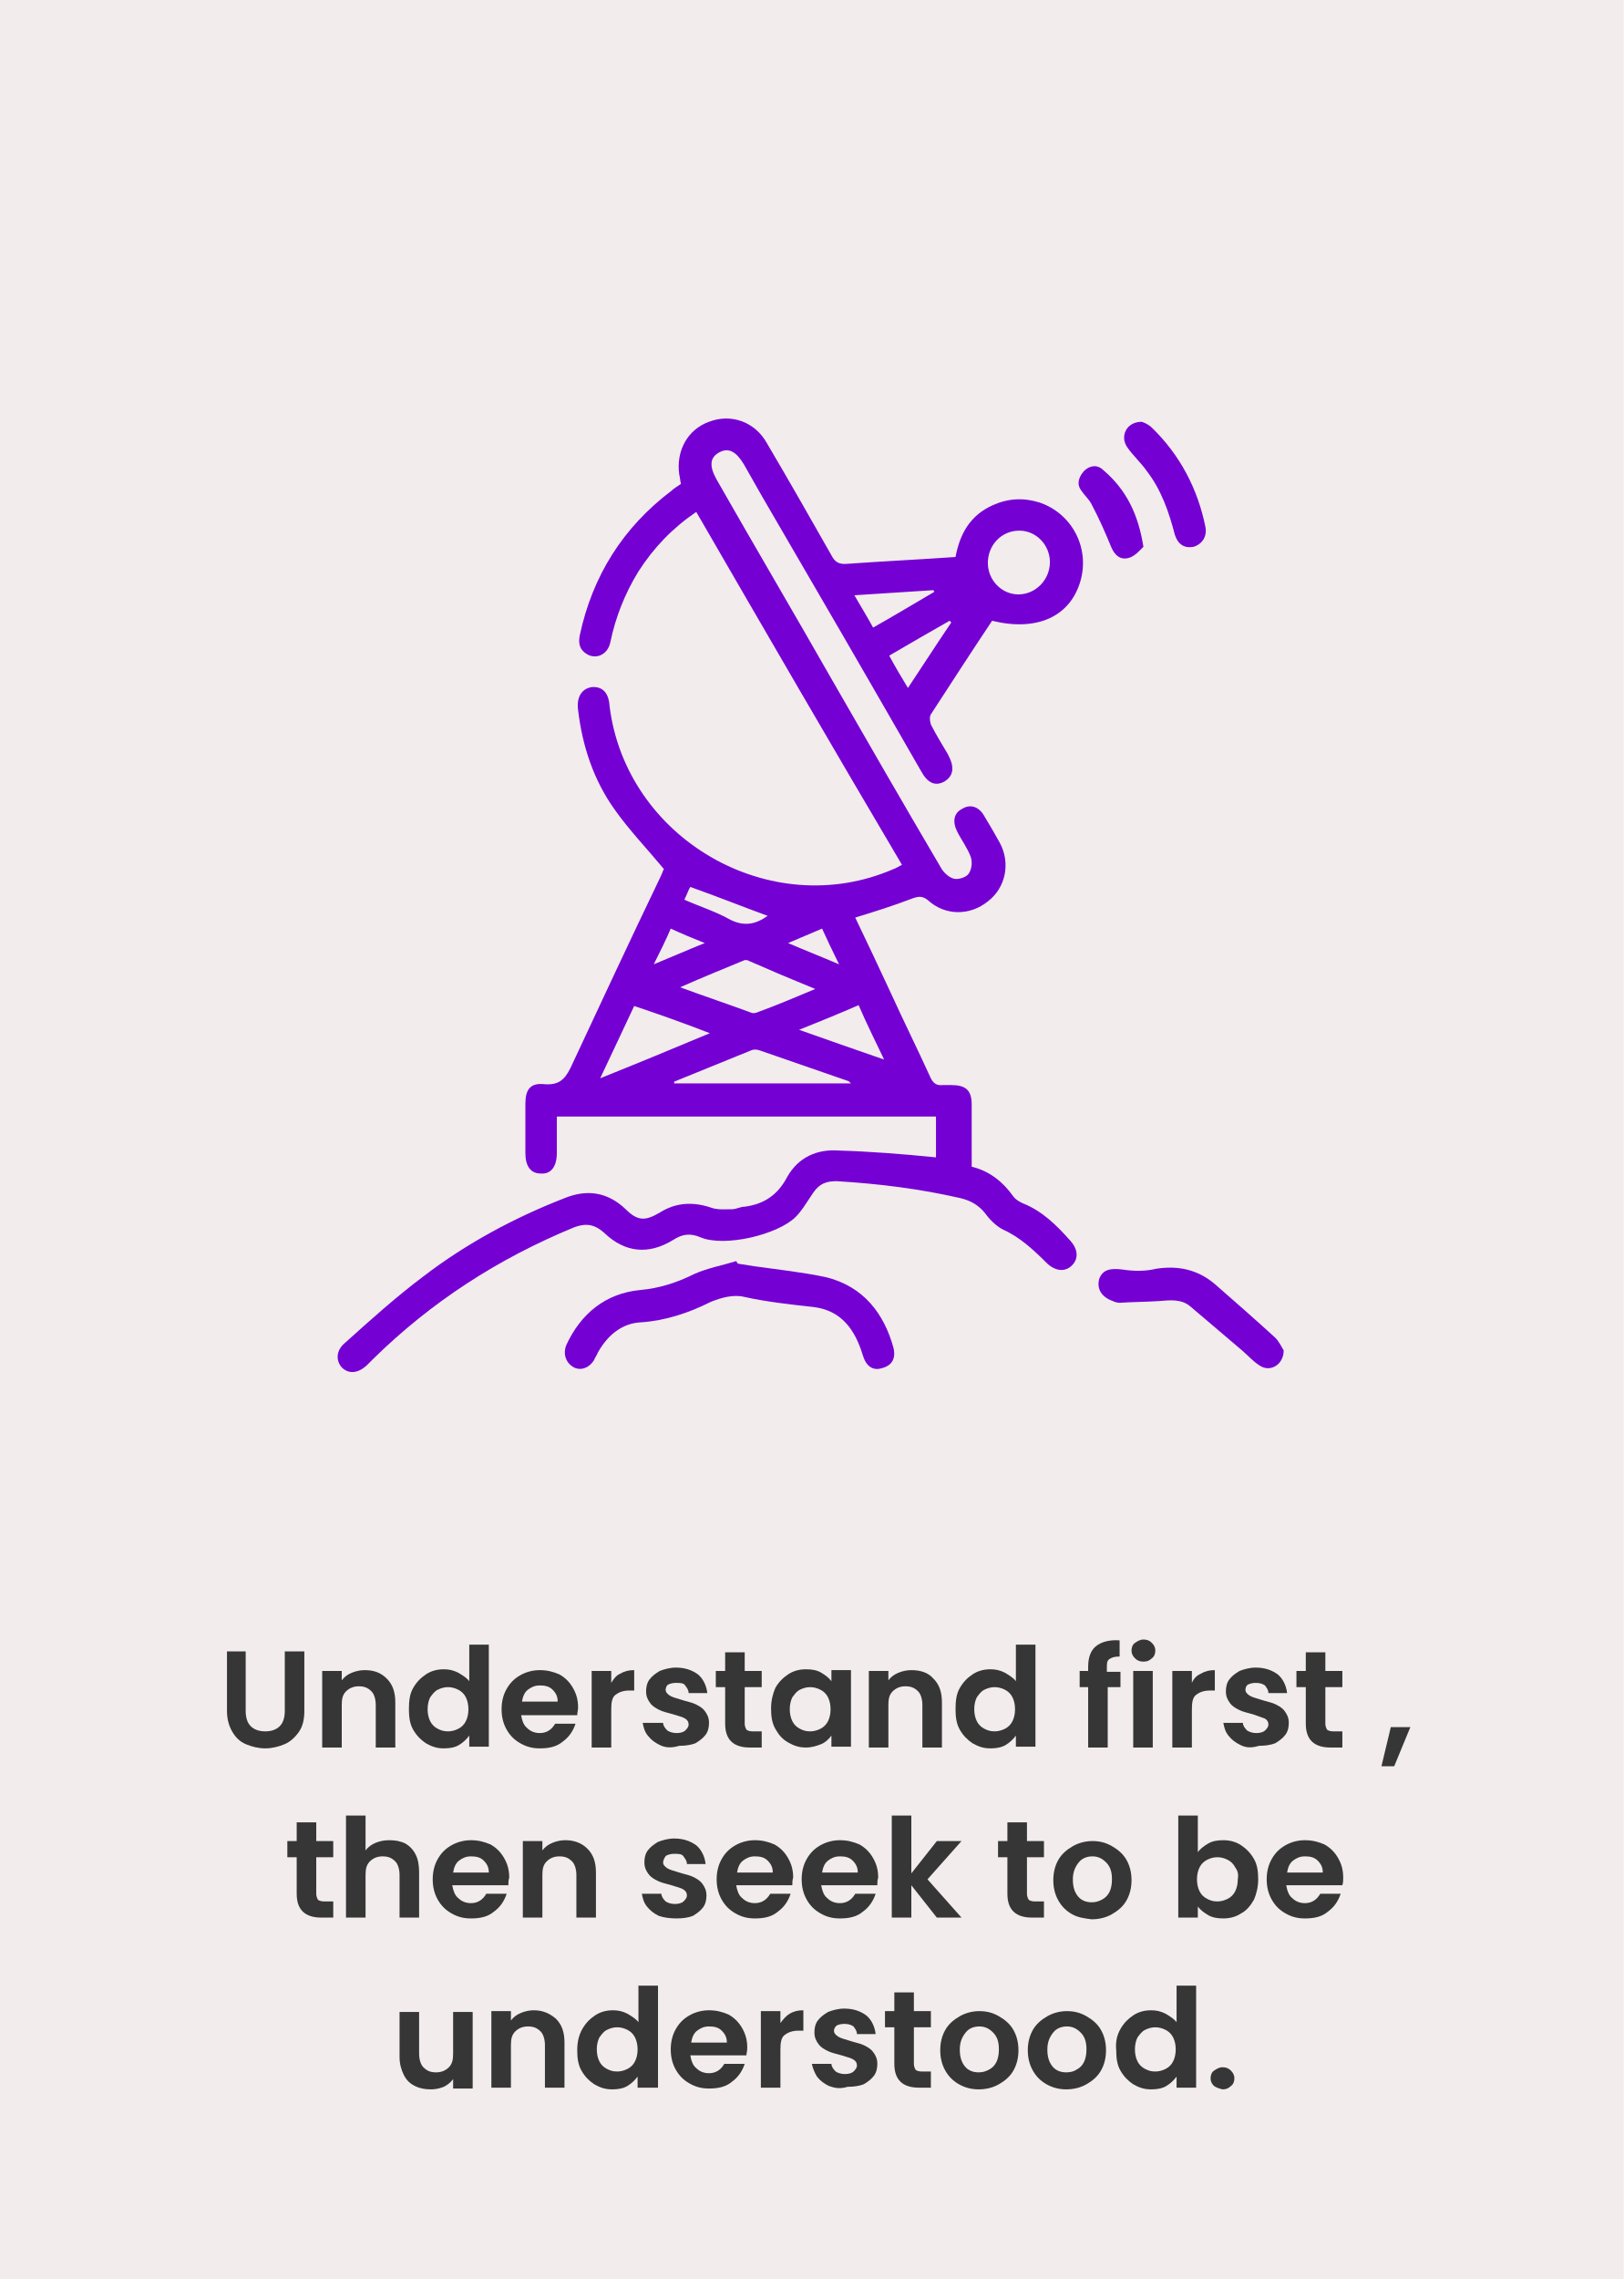
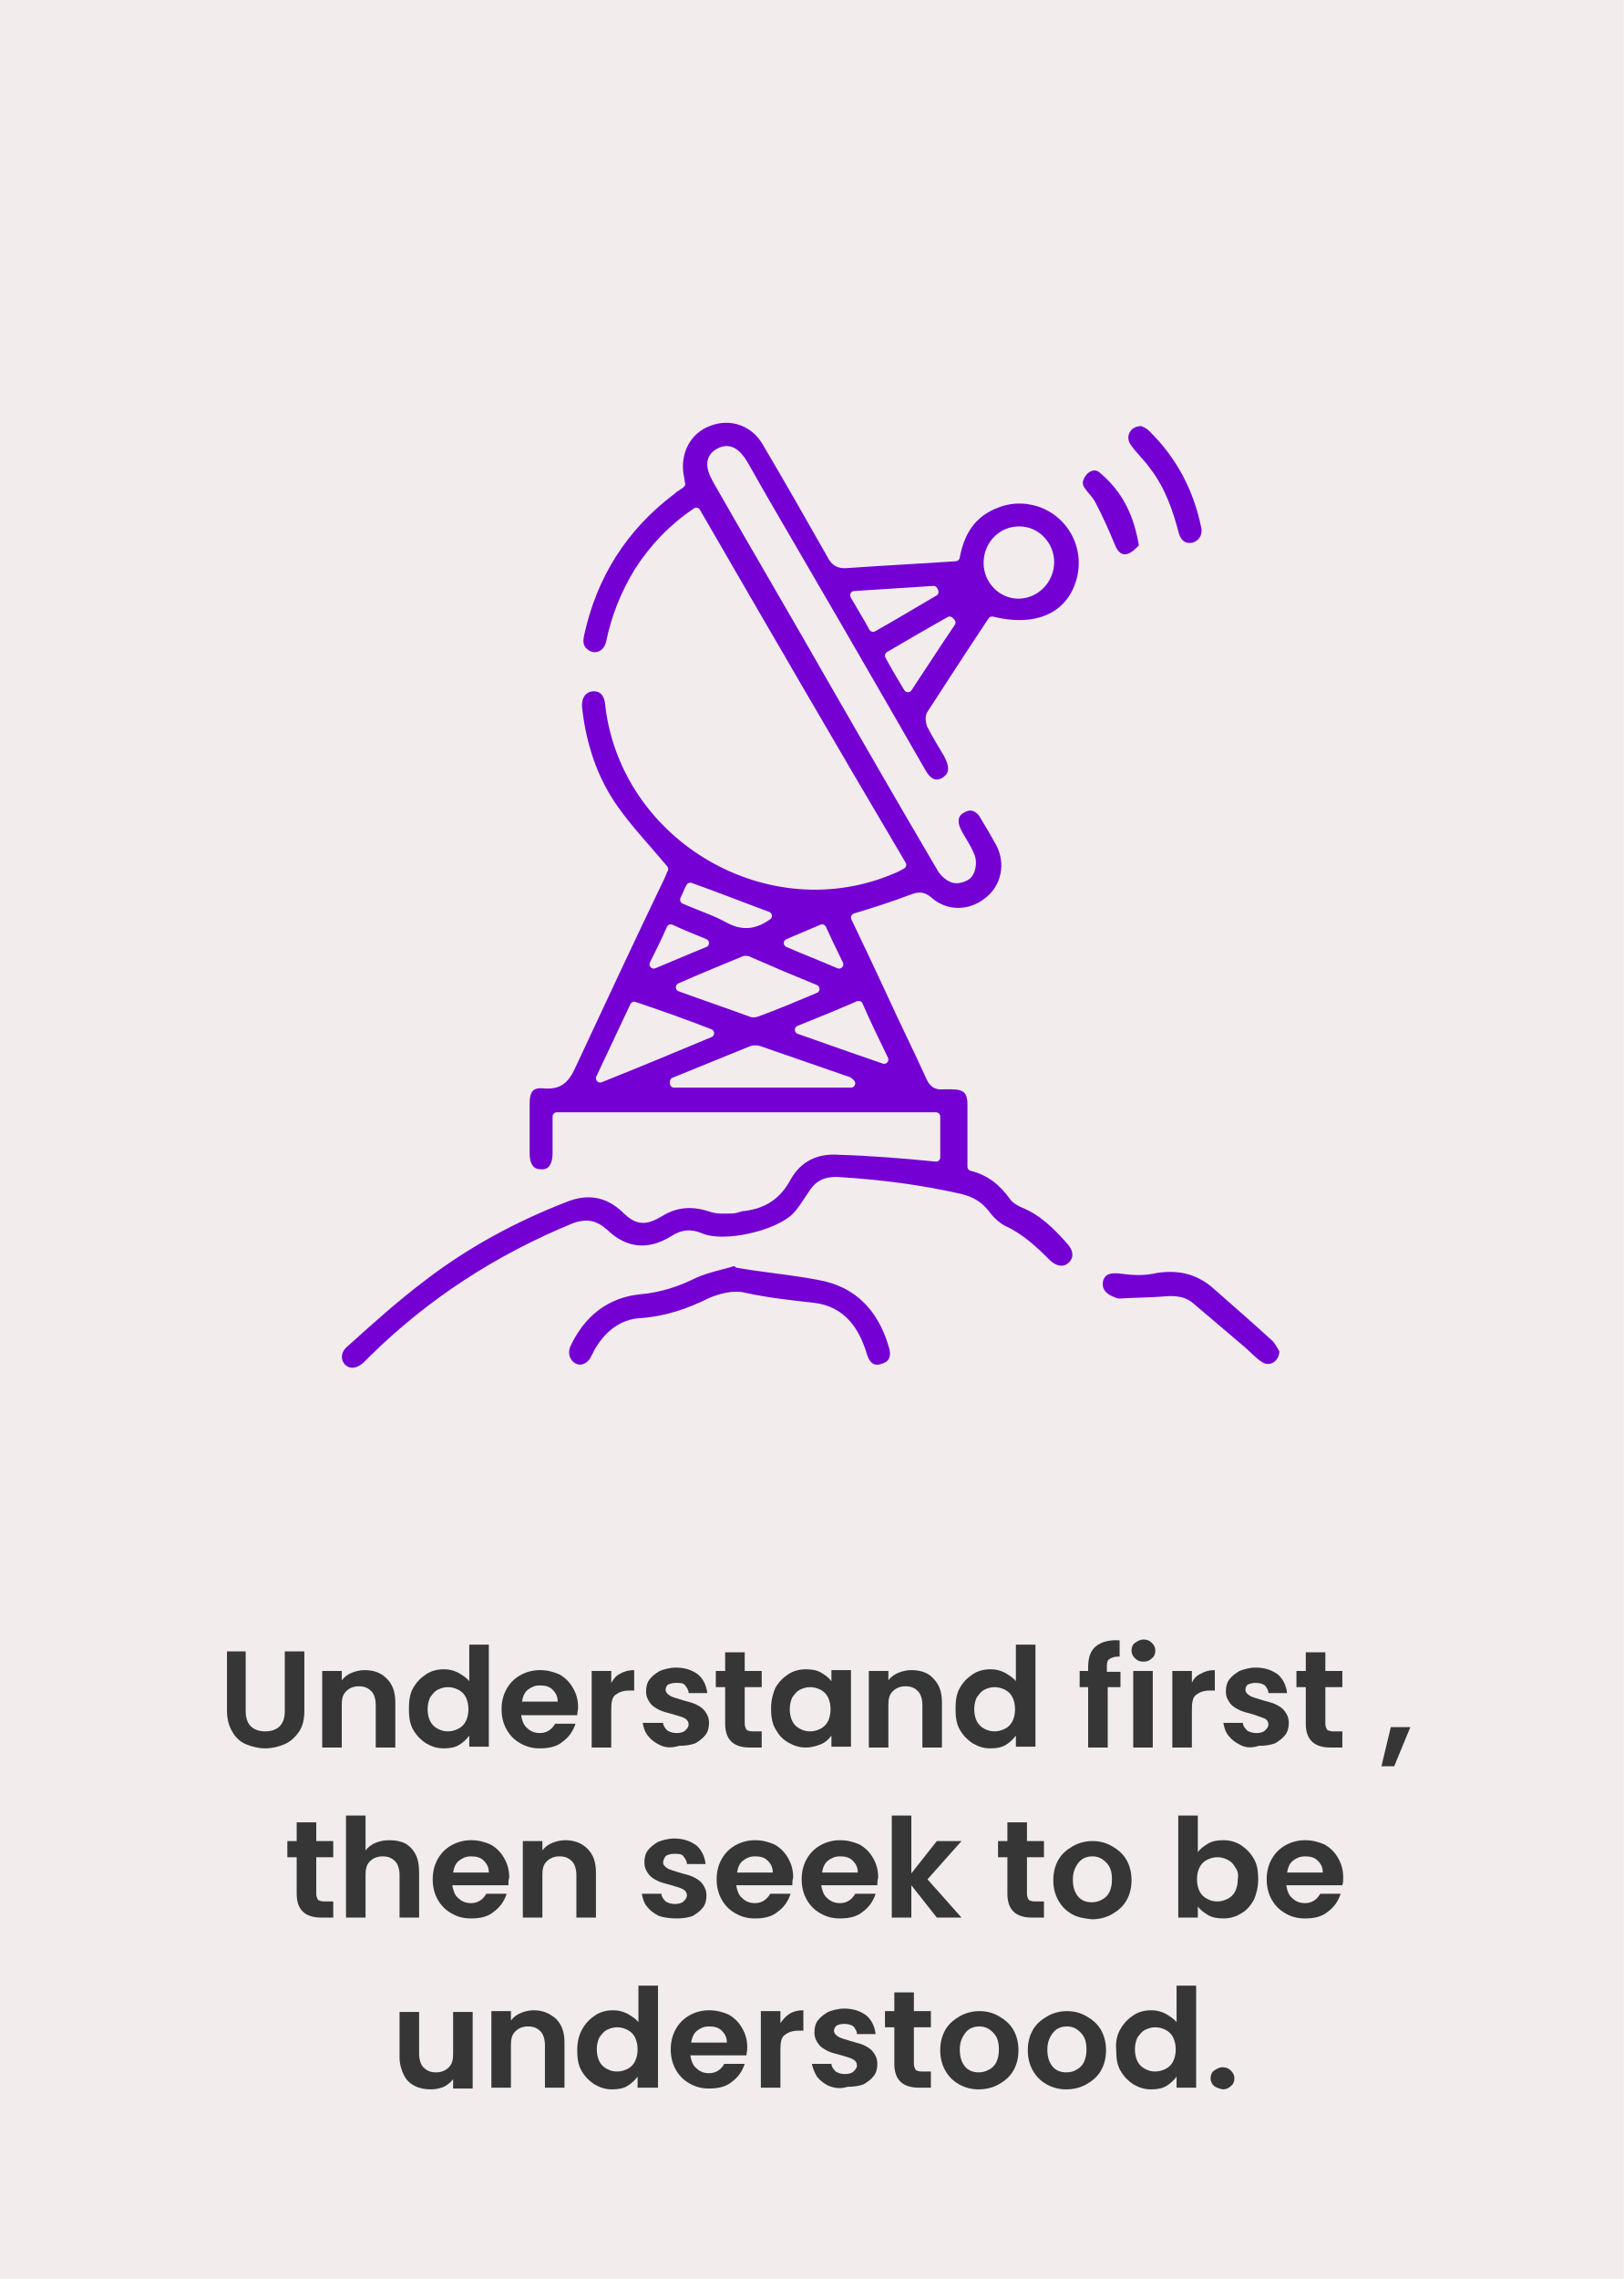
<svg xmlns="http://www.w3.org/2000/svg" version="1.1" baseProfile="tiny" id="Layer_1" x="0px" y="0px" width="191px" height="268px" viewBox="0 0 191 268" overflow="visible" xml:space="preserve">
  <rect fill="#F2ECEC" width="191" height="268" />
  <g>
    <path fill="#363636" d="M28.9,194.2v7c0,0.8,0.2,1.4,0.6,1.8c0.4,0.4,1,0.6,1.7,0.6c0.7,0,1.3-0.2,1.7-0.6c0.4-0.4,0.6-1,0.6-1.8   v-7h2.3v7c0,1-0.2,1.8-0.6,2.4s-1,1.2-1.7,1.5s-1.5,0.5-2.3,0.5c-0.8,0-1.6-0.2-2.3-0.5s-1.2-0.8-1.6-1.5c-0.4-0.7-0.6-1.5-0.6-2.4   v-7H28.9z" />
    <path fill="#363636" d="M45.5,197.4c0.7,0.7,1,1.6,1,2.8v5.3h-2.3v-5c0-0.7-0.2-1.3-0.5-1.6c-0.4-0.4-0.8-0.6-1.5-0.6   c-0.6,0-1.1,0.2-1.5,0.6c-0.4,0.4-0.5,0.9-0.5,1.6v5h-2.3v-9h2.3v1.1c0.3-0.4,0.7-0.7,1.2-0.9c0.5-0.2,1-0.3,1.5-0.3   C44,196.4,44.8,196.7,45.5,197.4z" />
    <path fill="#363636" d="M48.6,198.5c0.4-0.7,0.9-1.2,1.5-1.6c0.6-0.4,1.3-0.6,2.1-0.6c0.6,0,1.1,0.1,1.7,0.4c0.5,0.3,1,0.6,1.3,1   v-4.3h2.3v12h-2.3v-1.3c-0.3,0.4-0.7,0.8-1.2,1.1c-0.5,0.3-1.1,0.4-1.8,0.4c-0.8,0-1.4-0.2-2.1-0.6c-0.6-0.4-1.1-0.9-1.5-1.6   c-0.4-0.7-0.5-1.5-0.5-2.4C48.1,200,48.2,199.2,48.6,198.5z M54.8,199.6c-0.2-0.4-0.5-0.7-0.9-0.9s-0.8-0.3-1.2-0.3   c-0.4,0-0.8,0.1-1.2,0.3c-0.4,0.2-0.6,0.5-0.9,0.9c-0.2,0.4-0.3,0.9-0.3,1.4s0.1,1,0.3,1.4c0.2,0.4,0.5,0.7,0.9,0.9   s0.7,0.3,1.2,0.3c0.4,0,0.8-0.1,1.2-0.3c0.4-0.2,0.7-0.5,0.9-0.9c0.2-0.4,0.3-0.9,0.3-1.4S55,200,54.8,199.6z" />
    <path fill="#363636" d="M67.9,201.7h-6.6c0.1,0.6,0.3,1.2,0.7,1.5c0.4,0.4,0.9,0.6,1.5,0.6c0.8,0,1.4-0.4,1.8-1.1h2.4   c-0.3,0.9-0.8,1.6-1.5,2.1c-0.7,0.6-1.6,0.8-2.7,0.8c-0.9,0-1.6-0.2-2.3-0.6c-0.7-0.4-1.2-0.9-1.6-1.6S59,201.9,59,201   c0-0.9,0.2-1.7,0.6-2.4c0.4-0.7,0.9-1.2,1.6-1.6s1.5-0.6,2.3-0.6c0.9,0,1.6,0.2,2.3,0.5c0.7,0.4,1.2,0.9,1.6,1.6s0.6,1.4,0.6,2.3   C68,201.1,67.9,201.4,67.9,201.7z M65.6,200.1c0-0.6-0.2-1-0.6-1.4c-0.4-0.4-0.9-0.5-1.5-0.5c-0.6,0-1,0.2-1.4,0.5   c-0.4,0.3-0.6,0.8-0.7,1.4H65.6z" />
    <path fill="#363636" d="M73,196.8c0.5-0.3,1-0.4,1.6-0.4v2.4H74c-0.7,0-1.2,0.2-1.6,0.5c-0.4,0.3-0.5,0.9-0.5,1.7v4.5h-2.3v-9h2.3   v1.4C72.2,197.4,72.5,197,73,196.8z" />
    <path fill="#363636" d="M77.6,205.2c-0.6-0.3-1-0.6-1.4-1.1s-0.5-1-0.6-1.5H78c0,0.3,0.2,0.6,0.5,0.9c0.3,0.2,0.7,0.3,1.1,0.3   c0.4,0,0.8-0.1,1-0.3c0.2-0.2,0.4-0.4,0.4-0.7c0-0.3-0.1-0.5-0.4-0.7s-0.8-0.3-1.4-0.5c-0.7-0.2-1.2-0.3-1.6-0.5   c-0.4-0.2-0.8-0.4-1.1-0.8s-0.5-0.8-0.5-1.4c0-0.5,0.1-1,0.4-1.4c0.3-0.4,0.7-0.7,1.2-1c0.5-0.2,1.2-0.4,1.9-0.4   c1.1,0,1.9,0.3,2.6,0.8c0.6,0.5,1,1.3,1.1,2.2h-2.2c0-0.4-0.2-0.6-0.4-0.9s-0.6-0.3-1.1-0.3c-0.4,0-0.7,0.1-0.9,0.2   s-0.3,0.4-0.3,0.6c0,0.3,0.2,0.5,0.5,0.7c0.3,0.2,0.8,0.3,1.4,0.5c0.6,0.2,1.2,0.3,1.6,0.5c0.4,0.2,0.8,0.4,1.1,0.8   c0.3,0.4,0.5,0.8,0.5,1.4c0,0.5-0.1,1-0.4,1.4s-0.7,0.7-1.2,1c-0.5,0.2-1.2,0.3-1.9,0.3C78.9,205.6,78.2,205.5,77.6,205.2z" />
    <path fill="#363636" d="M87.6,198.4v4.3c0,0.3,0.1,0.5,0.2,0.7c0.1,0.1,0.4,0.2,0.7,0.2h1.1v1.9h-1.4c-1.9,0-2.9-0.9-2.9-2.8v-4.3   h-1.1v-1.9h1.1v-2.2h2.3v2.2h2v1.9H87.6z" />
    <path fill="#363636" d="M91.2,198.5c0.4-0.7,0.9-1.2,1.5-1.6s1.3-0.6,2.1-0.6c0.7,0,1.3,0.1,1.8,0.4c0.5,0.3,0.9,0.6,1.2,1v-1.3   h2.3v9h-2.3v-1.3c-0.3,0.4-0.7,0.8-1.2,1s-1.1,0.4-1.8,0.4c-0.8,0-1.4-0.2-2.1-0.6s-1.1-0.9-1.5-1.6c-0.4-0.7-0.5-1.5-0.5-2.4   C90.7,200,90.9,199.2,91.2,198.5z M97.4,199.6c-0.2-0.4-0.5-0.7-0.9-0.9s-0.8-0.3-1.2-0.3c-0.4,0-0.8,0.1-1.2,0.3   c-0.4,0.2-0.6,0.5-0.9,0.9c-0.2,0.4-0.3,0.9-0.3,1.4s0.1,1,0.3,1.4c0.2,0.4,0.5,0.7,0.9,0.9s0.7,0.3,1.2,0.3c0.4,0,0.8-0.1,1.2-0.3   c0.4-0.2,0.7-0.5,0.9-0.9c0.2-0.4,0.3-0.9,0.3-1.4S97.6,200,97.4,199.6z" />
    <path fill="#363636" d="M109.8,197.4c0.7,0.7,1,1.6,1,2.8v5.3h-2.3v-5c0-0.7-0.2-1.3-0.5-1.6c-0.4-0.4-0.8-0.6-1.5-0.6   c-0.6,0-1.1,0.2-1.5,0.6c-0.4,0.4-0.5,0.9-0.5,1.6v5h-2.3v-9h2.3v1.1c0.3-0.4,0.7-0.7,1.2-0.9c0.5-0.2,1-0.3,1.5-0.3   C108.3,196.4,109.2,196.7,109.8,197.4z" />
    <path fill="#363636" d="M112.9,198.5c0.4-0.7,0.9-1.2,1.5-1.6c0.6-0.4,1.3-0.6,2.1-0.6c0.6,0,1.1,0.1,1.7,0.4c0.5,0.3,1,0.6,1.3,1   v-4.3h2.3v12h-2.3v-1.3c-0.3,0.4-0.7,0.8-1.2,1.1c-0.5,0.3-1.1,0.4-1.8,0.4c-0.8,0-1.4-0.2-2.1-0.6c-0.6-0.4-1.1-0.9-1.5-1.6   c-0.4-0.7-0.5-1.5-0.5-2.4C112.4,200,112.5,199.2,112.9,198.5z M119.1,199.6c-0.2-0.4-0.5-0.7-0.9-0.9s-0.8-0.3-1.2-0.3   c-0.4,0-0.8,0.1-1.2,0.3s-0.6,0.5-0.9,0.9c-0.2,0.4-0.3,0.9-0.3,1.4s0.1,1,0.3,1.4c0.2,0.4,0.5,0.7,0.9,0.9   c0.4,0.2,0.7,0.3,1.2,0.3c0.4,0,0.8-0.1,1.2-0.3c0.4-0.2,0.7-0.5,0.9-0.9c0.2-0.4,0.3-0.9,0.3-1.4S119.3,200,119.1,199.6z" />
    <path fill="#363636" d="M131.9,198.4h-1.6v7.1H128v-7.1h-1v-1.9h1V196c0-1.1,0.3-1.9,0.9-2.4c0.6-0.5,1.6-0.8,2.8-0.7v1.9   c-0.6,0-0.9,0.1-1.2,0.3s-0.3,0.5-0.3,1.1v0.4h1.6V198.4z" />
    <path fill="#363636" d="M133.5,195c-0.3-0.3-0.4-0.6-0.4-0.9s0.1-0.7,0.4-0.9s0.6-0.4,1-0.4s0.7,0.1,1,0.4s0.4,0.6,0.4,0.9   s-0.1,0.7-0.4,0.9c-0.3,0.3-0.6,0.4-1,0.4S133.8,195.3,133.5,195z M135.6,196.5v9h-2.3v-9H135.6z" />
    <path fill="#363636" d="M141.3,196.8c0.5-0.3,1-0.4,1.6-0.4v2.4h-0.6c-0.7,0-1.2,0.2-1.6,0.5c-0.4,0.3-0.5,0.9-0.5,1.7v4.5h-2.3v-9   h2.3v1.4C140.4,197.4,140.8,197,141.3,196.8z" />
    <path fill="#363636" d="M145.9,205.2c-0.6-0.3-1-0.6-1.4-1.1s-0.5-1-0.6-1.5h2.3c0,0.3,0.2,0.6,0.5,0.9c0.3,0.2,0.7,0.3,1.1,0.3   c0.4,0,0.8-0.1,1-0.3c0.2-0.2,0.4-0.4,0.4-0.7c0-0.3-0.1-0.5-0.4-0.7c-0.3-0.1-0.8-0.3-1.4-0.5c-0.7-0.2-1.2-0.3-1.6-0.5   c-0.4-0.2-0.8-0.4-1.1-0.8s-0.5-0.8-0.5-1.4c0-0.5,0.1-1,0.4-1.4c0.3-0.4,0.7-0.7,1.2-1c0.5-0.2,1.2-0.4,1.9-0.4   c1.1,0,1.9,0.3,2.6,0.8c0.6,0.5,1,1.3,1.1,2.2h-2.2c0-0.4-0.2-0.6-0.4-0.9c-0.3-0.2-0.6-0.3-1.1-0.3c-0.4,0-0.7,0.1-0.9,0.2   s-0.3,0.4-0.3,0.6c0,0.3,0.2,0.5,0.5,0.7c0.3,0.2,0.8,0.3,1.4,0.5c0.6,0.2,1.2,0.3,1.6,0.5s0.8,0.4,1.1,0.8   c0.3,0.4,0.5,0.8,0.5,1.4c0,0.5-0.1,1-0.4,1.4c-0.3,0.4-0.7,0.7-1.2,1c-0.5,0.2-1.2,0.3-1.9,0.3   C147.1,205.6,146.5,205.5,145.9,205.2z" />
    <path fill="#363636" d="M155.9,198.4v4.3c0,0.3,0.1,0.5,0.2,0.7c0.1,0.1,0.4,0.2,0.7,0.2h1.1v1.9h-1.4c-1.9,0-2.9-0.9-2.9-2.8v-4.3   h-1.1v-1.9h1.1v-2.2h2.3v2.2h2v1.9H155.9z" />
    <path fill="#363636" d="M165.9,203.1l-1.9,4.6h-1.5l1.1-4.6H165.9z" />
    <path fill="#363636" d="M37.2,218.4v4.3c0,0.3,0.1,0.5,0.2,0.7c0.1,0.1,0.4,0.2,0.7,0.2h1.1v1.9h-1.4c-1.9,0-2.9-0.9-2.9-2.8v-4.3   h-1.1v-1.9h1.1v-2.2h2.3v2.2h2v1.9H37.2z" />
    <path fill="#363636" d="M47.7,216.8c0.5,0.3,0.9,0.7,1.2,1.3c0.3,0.6,0.4,1.3,0.4,2.1v5.3h-2.3v-5c0-0.7-0.2-1.3-0.5-1.6   c-0.4-0.4-0.8-0.6-1.5-0.6c-0.6,0-1.1,0.2-1.5,0.6c-0.4,0.4-0.5,0.9-0.5,1.6v5h-2.3v-12h2.3v4.1c0.3-0.4,0.7-0.7,1.2-0.9   c0.5-0.2,1-0.3,1.6-0.3C46.5,216.4,47.1,216.5,47.7,216.8z" />
    <path fill="#363636" d="M59.8,221.7h-6.6c0.1,0.6,0.3,1.2,0.7,1.5c0.4,0.4,0.9,0.6,1.5,0.6c0.8,0,1.4-0.4,1.8-1.1h2.4   c-0.3,0.9-0.8,1.6-1.5,2.1c-0.7,0.6-1.6,0.8-2.7,0.8c-0.9,0-1.6-0.2-2.3-0.6c-0.7-0.4-1.2-0.9-1.6-1.6s-0.6-1.5-0.6-2.4   c0-0.9,0.2-1.7,0.6-2.4c0.4-0.7,0.9-1.2,1.6-1.6s1.5-0.6,2.3-0.6c0.9,0,1.6,0.2,2.3,0.5c0.7,0.4,1.2,0.9,1.6,1.6s0.6,1.4,0.6,2.3   C59.8,221.1,59.8,221.4,59.8,221.7z M57.5,220.2c0-0.6-0.2-1-0.6-1.4c-0.4-0.4-0.9-0.5-1.5-0.5c-0.6,0-1,0.2-1.4,0.5   c-0.4,0.3-0.6,0.8-0.7,1.4H57.5z" />
    <path fill="#363636" d="M69.1,217.4c0.7,0.7,1,1.6,1,2.8v5.3h-2.3v-5c0-0.7-0.2-1.3-0.5-1.6c-0.4-0.4-0.8-0.6-1.5-0.6   c-0.6,0-1.1,0.2-1.5,0.6c-0.4,0.4-0.5,0.9-0.5,1.6v5h-2.3v-9h2.3v1.1c0.3-0.4,0.7-0.7,1.2-0.9c0.5-0.2,1-0.3,1.5-0.3   C67.5,216.4,68.4,216.7,69.1,217.4z" />
    <path fill="#363636" d="M77.5,225.3c-0.6-0.3-1-0.6-1.4-1.1s-0.5-1-0.6-1.5h2.3c0,0.3,0.2,0.6,0.5,0.9c0.3,0.2,0.7,0.3,1.1,0.3   c0.4,0,0.8-0.1,1-0.3c0.2-0.2,0.4-0.4,0.4-0.7c0-0.3-0.1-0.5-0.4-0.7s-0.8-0.3-1.4-0.5c-0.7-0.2-1.2-0.3-1.6-0.5   c-0.4-0.2-0.8-0.4-1.1-0.8s-0.5-0.8-0.5-1.4c0-0.5,0.1-1,0.4-1.4c0.3-0.4,0.7-0.7,1.2-1c0.5-0.2,1.2-0.4,1.9-0.4   c1.1,0,1.9,0.3,2.6,0.8c0.6,0.5,1,1.3,1.1,2.2h-2.2c0-0.4-0.2-0.6-0.4-0.9s-0.6-0.3-1.1-0.3c-0.4,0-0.7,0.1-0.9,0.2   S78,218.8,78,219c0,0.3,0.2,0.5,0.5,0.7c0.3,0.2,0.8,0.3,1.4,0.5c0.6,0.2,1.2,0.3,1.6,0.5c0.4,0.2,0.8,0.4,1.1,0.8   c0.3,0.4,0.5,0.8,0.5,1.4c0,0.5-0.1,1-0.4,1.4s-0.7,0.7-1.2,1c-0.5,0.2-1.2,0.3-1.9,0.3C78.8,225.6,78.1,225.5,77.5,225.3z" />
    <path fill="#363636" d="M93.2,221.7h-6.6c0.1,0.6,0.3,1.2,0.7,1.5c0.4,0.4,0.9,0.6,1.5,0.6c0.8,0,1.4-0.4,1.8-1.1H93   c-0.3,0.9-0.8,1.6-1.5,2.1c-0.7,0.6-1.6,0.8-2.7,0.8c-0.9,0-1.6-0.2-2.3-0.6c-0.7-0.4-1.2-0.9-1.6-1.6s-0.6-1.5-0.6-2.4   c0-0.9,0.2-1.7,0.6-2.4c0.4-0.7,0.9-1.2,1.6-1.6s1.5-0.6,2.3-0.6c0.9,0,1.6,0.2,2.3,0.5c0.7,0.4,1.2,0.9,1.6,1.6s0.6,1.4,0.6,2.3   C93.2,221.1,93.2,221.4,93.2,221.7z M90.9,220.2c0-0.6-0.2-1-0.6-1.4c-0.4-0.4-0.9-0.5-1.5-0.5c-0.6,0-1,0.2-1.4,0.5   c-0.4,0.3-0.6,0.8-0.7,1.4H90.9z" />
    <path fill="#363636" d="M103.2,221.7h-6.6c0.1,0.6,0.3,1.2,0.7,1.5c0.4,0.4,0.9,0.6,1.5,0.6c0.8,0,1.4-0.4,1.8-1.1h2.4   c-0.3,0.9-0.8,1.6-1.5,2.1c-0.7,0.6-1.6,0.8-2.7,0.8c-0.9,0-1.6-0.2-2.3-0.6c-0.7-0.4-1.2-0.9-1.6-1.6s-0.6-1.5-0.6-2.4   c0-0.9,0.2-1.7,0.6-2.4c0.4-0.7,0.9-1.2,1.6-1.6c0.7-0.4,1.5-0.6,2.3-0.6c0.9,0,1.6,0.2,2.3,0.5c0.7,0.4,1.2,0.9,1.6,1.6   s0.6,1.4,0.6,2.3C103.2,221.1,103.2,221.4,103.2,221.7z M100.9,220.2c0-0.6-0.2-1-0.6-1.4s-0.9-0.5-1.5-0.5c-0.6,0-1,0.2-1.4,0.5   c-0.4,0.3-0.6,0.8-0.7,1.4H100.9z" />
    <path fill="#363636" d="M110.2,225.5l-3-3.8v3.8h-2.3v-12h2.3v6.8l3-3.8h2.9l-4,4.5l4,4.5H110.2z" />
    <path fill="#363636" d="M120.8,218.4v4.3c0,0.3,0.1,0.5,0.2,0.7c0.1,0.1,0.4,0.2,0.7,0.2h1.1v1.9h-1.4c-1.9,0-2.9-0.9-2.9-2.8v-4.3   h-1.1v-1.9h1.1v-2.2h2.3v2.2h2v1.9H120.8z" />
    <path fill="#363636" d="M126.1,225.1c-0.7-0.4-1.2-0.9-1.6-1.6c-0.4-0.7-0.6-1.5-0.6-2.4s0.2-1.7,0.6-2.4c0.4-0.7,1-1.2,1.7-1.6   c0.7-0.4,1.5-0.6,2.3-0.6c0.9,0,1.6,0.2,2.3,0.6c0.7,0.4,1.3,0.9,1.7,1.6c0.4,0.7,0.6,1.5,0.6,2.4s-0.2,1.7-0.6,2.4   c-0.4,0.7-1,1.2-1.7,1.6c-0.7,0.4-1.5,0.6-2.4,0.6C127.6,225.6,126.8,225.5,126.1,225.1z M129.6,223.4c0.4-0.2,0.7-0.5,0.9-0.9   c0.2-0.4,0.3-0.9,0.3-1.5c0-0.9-0.2-1.5-0.7-2s-1-0.7-1.6-0.7c-0.6,0-1.2,0.2-1.6,0.7c-0.4,0.5-0.7,1.1-0.7,2s0.2,1.5,0.6,2   s1,0.7,1.6,0.7C128.9,223.7,129.2,223.6,129.6,223.4z" />
    <path fill="#363636" d="M142.1,216.8c0.5-0.3,1.1-0.4,1.8-0.4c0.8,0,1.5,0.2,2.1,0.6c0.6,0.4,1.1,0.9,1.5,1.6   c0.4,0.7,0.5,1.5,0.5,2.4s-0.2,1.7-0.5,2.4c-0.4,0.7-0.9,1.3-1.5,1.6c-0.6,0.4-1.3,0.6-2.1,0.6c-0.7,0-1.3-0.1-1.8-0.4   s-0.9-0.6-1.2-1v1.3h-2.3v-12h2.3v4.3C141.2,217.4,141.6,217.1,142.1,216.8z M145.3,219.6c-0.2-0.4-0.5-0.7-0.9-0.9   s-0.8-0.3-1.2-0.3c-0.4,0-0.8,0.1-1.2,0.3c-0.4,0.2-0.7,0.5-0.9,0.9c-0.2,0.4-0.3,0.9-0.3,1.4s0.1,1,0.3,1.4   c0.2,0.4,0.5,0.7,0.9,0.9c0.4,0.2,0.7,0.3,1.2,0.3c0.4,0,0.8-0.1,1.2-0.3s0.7-0.5,0.9-0.9c0.2-0.4,0.3-0.9,0.3-1.4   C145.7,220.4,145.6,220,145.3,219.6z" />
    <path fill="#363636" d="M157.9,221.7h-6.6c0.1,0.6,0.3,1.2,0.7,1.5c0.4,0.4,0.9,0.6,1.5,0.6c0.8,0,1.4-0.4,1.8-1.1h2.4   c-0.3,0.9-0.8,1.6-1.5,2.1c-0.7,0.6-1.6,0.8-2.7,0.8c-0.9,0-1.6-0.2-2.3-0.6c-0.7-0.4-1.2-0.9-1.6-1.6c-0.4-0.7-0.6-1.5-0.6-2.4   c0-0.9,0.2-1.7,0.6-2.4c0.4-0.7,0.9-1.2,1.6-1.6c0.7-0.4,1.5-0.6,2.3-0.6c0.9,0,1.6,0.2,2.3,0.5c0.7,0.4,1.2,0.9,1.6,1.6   c0.4,0.7,0.6,1.4,0.6,2.3C158,221.1,158,221.4,157.9,221.7z M155.6,220.2c0-0.6-0.2-1-0.6-1.4s-0.9-0.5-1.5-0.5   c-0.6,0-1,0.2-1.4,0.5c-0.4,0.3-0.6,0.8-0.7,1.4H155.6z" />
    <path fill="#363636" d="M55.6,236.6v9h-2.3v-1.1c-0.3,0.4-0.7,0.7-1.1,0.9c-0.5,0.2-1,0.3-1.5,0.3c-0.7,0-1.3-0.1-1.9-0.4   s-1-0.7-1.3-1.3c-0.3-0.6-0.5-1.3-0.5-2.1v-5.3h2.3v4.9c0,0.7,0.2,1.3,0.5,1.6c0.4,0.4,0.8,0.6,1.5,0.6c0.6,0,1.1-0.2,1.5-0.6   c0.4-0.4,0.5-0.9,0.5-1.6v-4.9H55.6z" />
    <path fill="#363636" d="M65.4,237.4c0.7,0.7,1,1.6,1,2.8v5.3h-2.3v-5c0-0.7-0.2-1.3-0.5-1.6c-0.4-0.4-0.8-0.6-1.5-0.6   c-0.6,0-1.1,0.2-1.5,0.6c-0.4,0.4-0.5,0.9-0.5,1.6v5h-2.3v-9h2.3v1.1c0.3-0.4,0.7-0.7,1.2-0.9c0.5-0.2,1-0.3,1.5-0.3   C63.9,236.4,64.7,236.8,65.4,237.4z" />
    <path fill="#363636" d="M68.5,238.6c0.4-0.7,0.9-1.2,1.5-1.6c0.6-0.4,1.3-0.6,2.1-0.6c0.6,0,1.1,0.1,1.7,0.4c0.5,0.3,1,0.6,1.3,1   v-4.3h2.3v12H75v-1.3c-0.3,0.4-0.7,0.8-1.2,1.1c-0.5,0.3-1.1,0.4-1.8,0.4c-0.8,0-1.4-0.2-2.1-0.6c-0.6-0.4-1.1-0.9-1.5-1.6   c-0.4-0.7-0.5-1.5-0.5-2.4C67.9,240.1,68.1,239.3,68.5,238.6z M74.7,239.6c-0.2-0.4-0.5-0.7-0.9-0.9s-0.8-0.3-1.2-0.3   c-0.4,0-0.8,0.1-1.2,0.3c-0.4,0.2-0.6,0.5-0.9,0.9c-0.2,0.4-0.3,0.9-0.3,1.4s0.1,1,0.3,1.4c0.2,0.4,0.5,0.7,0.9,0.9   s0.7,0.3,1.2,0.3c0.4,0,0.8-0.1,1.2-0.3c0.4-0.2,0.7-0.5,0.9-0.9c0.2-0.4,0.3-0.9,0.3-1.4S74.9,240,74.7,239.6z" />
    <path fill="#363636" d="M87.8,241.7h-6.6c0.1,0.6,0.3,1.2,0.7,1.5c0.4,0.4,0.9,0.6,1.5,0.6c0.8,0,1.4-0.4,1.8-1.1h2.4   c-0.3,0.9-0.8,1.6-1.5,2.1c-0.7,0.6-1.6,0.8-2.7,0.8c-0.9,0-1.6-0.2-2.3-0.6c-0.7-0.4-1.2-0.9-1.6-1.6s-0.6-1.5-0.6-2.4   c0-0.9,0.2-1.7,0.6-2.4c0.4-0.7,0.9-1.2,1.6-1.6s1.5-0.6,2.3-0.6c0.9,0,1.6,0.2,2.3,0.5c0.7,0.4,1.2,0.9,1.6,1.6s0.6,1.4,0.6,2.3   C87.9,241.2,87.8,241.5,87.8,241.7z M85.5,240.2c0-0.6-0.2-1-0.6-1.4c-0.4-0.4-0.9-0.5-1.5-0.5c-0.6,0-1,0.2-1.4,0.5   c-0.4,0.3-0.6,0.8-0.7,1.4H85.5z" />
    <path fill="#363636" d="M92.9,236.8c0.5-0.3,1-0.4,1.6-0.4v2.4h-0.6c-0.7,0-1.2,0.2-1.6,0.5c-0.4,0.3-0.5,0.9-0.5,1.7v4.5h-2.3v-9   h2.3v1.4C92.1,237.5,92.4,237.1,92.9,236.8z" />
    <path fill="#363636" d="M97.5,245.3c-0.6-0.3-1-0.6-1.4-1.1c-0.3-0.5-0.5-1-0.6-1.5h2.3c0,0.3,0.2,0.6,0.5,0.9   c0.3,0.2,0.7,0.3,1.1,0.3c0.4,0,0.8-0.1,1-0.3c0.2-0.2,0.4-0.4,0.4-0.7c0-0.3-0.1-0.5-0.4-0.7s-0.8-0.3-1.4-0.5   c-0.7-0.2-1.2-0.3-1.6-0.5c-0.4-0.2-0.8-0.4-1.1-0.8c-0.3-0.4-0.5-0.8-0.5-1.4c0-0.5,0.1-1,0.4-1.4c0.3-0.4,0.7-0.7,1.2-1   c0.5-0.2,1.2-0.4,1.9-0.4c1.1,0,1.9,0.3,2.6,0.8c0.6,0.5,1,1.3,1.1,2.2h-2.2c0-0.4-0.2-0.6-0.4-0.9c-0.3-0.2-0.6-0.3-1.1-0.3   c-0.4,0-0.7,0.1-0.9,0.2c-0.2,0.2-0.3,0.4-0.3,0.6c0,0.3,0.2,0.5,0.5,0.7c0.3,0.2,0.8,0.3,1.4,0.5c0.6,0.2,1.2,0.3,1.6,0.5   c0.4,0.2,0.8,0.4,1.1,0.8c0.3,0.4,0.5,0.8,0.5,1.4c0,0.5-0.1,1-0.4,1.4c-0.3,0.4-0.7,0.7-1.2,1c-0.5,0.2-1.2,0.3-1.9,0.3   C98.7,245.7,98.1,245.5,97.5,245.3z" />
    <path fill="#363636" d="M107.5,238.4v4.3c0,0.3,0.1,0.5,0.2,0.7c0.1,0.1,0.4,0.2,0.7,0.2h1.1v1.9h-1.4c-1.9,0-2.9-0.9-2.9-2.8v-4.3   h-1.1v-1.9h1.1v-2.2h2.3v2.2h2v1.9H107.5z" />
    <path fill="#363636" d="M112.8,245.1c-0.7-0.4-1.2-0.9-1.6-1.6c-0.4-0.7-0.6-1.5-0.6-2.4s0.2-1.7,0.6-2.4c0.4-0.7,1-1.2,1.7-1.6   c0.7-0.4,1.5-0.6,2.3-0.6c0.9,0,1.6,0.2,2.3,0.6c0.7,0.4,1.3,0.9,1.7,1.6c0.4,0.7,0.6,1.5,0.6,2.4s-0.2,1.7-0.6,2.4   c-0.4,0.7-1,1.2-1.7,1.6c-0.7,0.4-1.5,0.6-2.4,0.6C114.3,245.7,113.5,245.5,112.8,245.1z M116.3,243.4c0.4-0.2,0.7-0.5,0.9-0.9   c0.2-0.4,0.3-0.9,0.3-1.5c0-0.9-0.2-1.5-0.7-2s-1-0.7-1.6-0.7c-0.6,0-1.2,0.2-1.6,0.7c-0.4,0.5-0.7,1.1-0.7,2s0.2,1.5,0.6,2   s1,0.7,1.6,0.7C115.6,243.7,115.9,243.6,116.3,243.4z" />
    <path fill="#363636" d="M123.1,245.1c-0.7-0.4-1.2-0.9-1.6-1.6c-0.4-0.7-0.6-1.5-0.6-2.4s0.2-1.7,0.6-2.4c0.4-0.7,1-1.2,1.7-1.6   c0.7-0.4,1.5-0.6,2.3-0.6c0.9,0,1.6,0.2,2.3,0.6c0.7,0.4,1.3,0.9,1.7,1.6c0.4,0.7,0.6,1.5,0.6,2.4s-0.2,1.7-0.6,2.4   c-0.4,0.7-1,1.2-1.7,1.6c-0.7,0.4-1.5,0.6-2.4,0.6C124.6,245.7,123.8,245.5,123.1,245.1z M126.6,243.4c0.4-0.2,0.7-0.5,0.9-0.9   c0.2-0.4,0.3-0.9,0.3-1.5c0-0.9-0.2-1.5-0.7-2s-1-0.7-1.6-0.7c-0.6,0-1.2,0.2-1.6,0.7c-0.4,0.5-0.7,1.1-0.7,2s0.2,1.5,0.6,2   s1,0.7,1.6,0.7C125.9,243.7,126.3,243.6,126.6,243.4z" />
    <path fill="#363636" d="M131.8,238.6c0.4-0.7,0.9-1.2,1.5-1.6c0.6-0.4,1.3-0.6,2.1-0.6c0.6,0,1.1,0.1,1.7,0.4c0.5,0.3,1,0.6,1.3,1   v-4.3h2.3v12h-2.3v-1.3c-0.3,0.4-0.7,0.8-1.2,1.1c-0.5,0.3-1.1,0.4-1.8,0.4c-0.8,0-1.4-0.2-2.1-0.6c-0.6-0.4-1.1-0.9-1.5-1.6   c-0.4-0.7-0.5-1.5-0.5-2.4C131.2,240.1,131.4,239.3,131.8,238.6z M138,239.6c-0.2-0.4-0.5-0.7-0.9-0.9s-0.8-0.3-1.2-0.3   c-0.4,0-0.8,0.1-1.2,0.3s-0.6,0.5-0.9,0.9c-0.2,0.4-0.3,0.9-0.3,1.4s0.1,1,0.3,1.4c0.2,0.4,0.5,0.7,0.9,0.9   c0.4,0.2,0.7,0.3,1.2,0.3c0.4,0,0.8-0.1,1.2-0.3c0.4-0.2,0.7-0.5,0.9-0.9c0.2-0.4,0.3-0.9,0.3-1.4S138.2,240,138,239.6z" />
    <path fill="#363636" d="M142.8,245.3c-0.3-0.3-0.4-0.6-0.4-0.9s0.1-0.7,0.4-0.9s0.6-0.4,1-0.4c0.4,0,0.7,0.1,1,0.4   c0.3,0.3,0.4,0.6,0.4,0.9s-0.1,0.7-0.4,0.9c-0.3,0.3-0.6,0.4-1,0.4C143.4,245.6,143.1,245.5,142.8,245.3z" />
  </g>
  <g id="mO4KfF_00000065066956034899744910000002603804849918057150_">
    <g>
-       <path fill="#7500D4" d="M110.1,136.1c0-1.5,0-3.1,0-4.8c-14.8,0-29.6,0-44.6,0c0,1.4,0,2.8,0,4.3c0,1.6-0.7,2.5-1.9,2.4    c-1.2,0-1.8-0.9-1.8-2.4c0-1.9,0-3.9,0-5.8c0-1.7,0.6-2.5,2.3-2.3c1.6,0.1,2.3-0.5,3-1.9c3.5-7.5,7-15,10.6-22.5    c0.2-0.4,0.3-0.8,0.4-0.9c-2-2.4-4.1-4.6-5.8-7c-2.5-3.5-3.8-7.5-4.3-11.7c-0.2-1.5,0.4-2.5,1.6-2.7c1.2-0.1,2,0.6,2.1,2.2    c1.9,15.6,18.9,25.5,33.4,19.2c0.3-0.1,0.6-0.3,1-0.5C98,88,90,74.2,81.9,60.2c-2.8,1.9-5,4.2-6.8,7c-1.6,2.6-2.7,5.4-3.3,8.3    c-0.3,1.5-1.7,2.1-2.8,1.4c-0.8-0.5-1-1.2-0.8-2.2c1.5-7,5.1-12.7,10.8-17c0.3-0.3,0.7-0.5,1.1-0.8c-0.1-0.4-0.1-0.7-0.2-1.1    c-0.4-2.8,1-5.3,3.5-6.2c2.6-1,5.4,0,6.8,2.5c2.6,4.4,5.1,8.8,7.6,13.2c0.4,0.8,0.9,1.1,1.9,1c4.2-0.3,8.4-0.5,12.7-0.8    c0.5-2.7,1.7-4.9,4.4-6.1c1.8-0.8,3.6-0.9,5.5-0.3c3.8,1.3,5.9,5.3,4.8,9.2c-1.2,4.2-5.1,6-10.4,4.7c-2.4,3.6-4.8,7.3-7.2,11    c-0.2,0.3-0.1,0.9,0,1.2c0.6,1.2,1.3,2.3,2,3.5c0.8,1.5,0.7,2.5-0.4,3.2c-1.1,0.6-2,0.2-2.8-1.3c-6.2-10.8-12.4-21.5-18.7-32.3    c-0.7-1.2-1.4-2.5-2.1-3.7c-0.9-1.5-1.8-2-2.9-1.4c-1.1,0.6-1.2,1.6-0.3,3.2c4.5,7.9,9.1,15.7,13.6,23.6    c4.2,7.3,8.4,14.6,12.7,21.9c0.3,0.6,0.9,1.2,1.5,1.4c0.5,0.2,1.5-0.1,1.8-0.5c0.4-0.5,0.5-1.4,0.3-2c-0.4-1.1-1.1-2-1.6-3    c-0.6-1.2-0.4-2.2,0.6-2.7c1-0.6,2-0.2,2.6,0.9c0.6,1,1.2,2,1.8,3.1c1.3,2.4,0.7,5.3-1.4,6.9c-2.1,1.7-5,1.7-7-0.1    c-0.7-0.6-1.2-0.5-2-0.2c-2.1,0.8-4.3,1.5-6.6,2.2c1.4,2.9,2.8,5.9,4.2,8.9c1.5,3.3,3.1,6.5,4.6,9.8c0.3,0.7,0.7,1.1,1.5,1    c0.3,0,0.7,0,1,0c1.7,0,2.4,0.6,2.4,2.3c0,2.4,0,4.8,0,7.3c2.1,0.5,3.7,1.8,4.9,3.5c0.3,0.4,0.7,0.6,1.1,0.8    c2.3,0.9,4,2.6,5.6,4.4c0.9,1,1,2.1,0.2,2.9c-0.8,0.8-1.9,0.7-2.9-0.2c-1.6-1.6-3.2-3.1-5.2-4c-0.8-0.4-1.6-1.2-2.1-1.9    c-0.8-1-1.7-1.5-2.9-1.8c-4.8-1.1-9.6-1.7-14.6-2c-1.2,0-2,0.3-2.7,1.3c-0.4,0.6-0.8,1.2-1.2,1.8c-0.3,0.4-0.5,0.7-0.9,1.1    c-2.1,2.1-8.4,3.6-11.2,2.4c-1.2-0.5-2.1-0.4-3.2,0.3c-2.9,1.8-5.7,1.5-8.1-0.8c-1.1-1-2.1-1.2-3.5-0.7c-9,3.7-16.9,8.8-23.8,15.6    c-0.2,0.2-0.5,0.5-0.7,0.7c-1,0.9-2.1,1-2.9,0.2c-0.7-0.8-0.7-2,0.4-2.9c3-2.7,6-5.4,9.2-7.8c5.1-3.9,10.7-6.9,16.6-9.2    c2.7-1.1,5.1-0.7,7.2,1.3c1.4,1.4,2.3,1.4,4,0.4c1.9-1.2,3.9-1.3,6-0.6c0.8,0.3,1.7,0.2,2.5,0.2c0.5,0,1-0.3,1.5-0.3    c2.3-0.3,3.9-1.4,5-3.5c1.3-2.3,3.5-3.3,6.1-3.1C102.2,135.4,106.1,135.7,110.1,136.1z M95.9,116.3c-2.7-1.1-5.3-2.2-7.8-3.3    c-0.1-0.1-0.3-0.1-0.5-0.1c-2.4,1-4.9,2-7.6,3.2c3,1.1,5.7,2,8.4,3c0.2,0.1,0.6,0,0.8-0.1C91.4,118.2,93.5,117.3,95.9,116.3z     M79.3,127.2c0,0.1,0,0.1,0,0.2c6.9,0,13.8,0,20.8,0c-0.2-0.2-0.3-0.3-0.4-0.3c-3.5-1.2-6.9-2.4-10.4-3.6c-0.3-0.1-0.7-0.1-0.9,0    C85.4,124.7,82.3,126,79.3,127.2z M74.6,118.3c-1.3,2.8-2.6,5.5-4,8.5c4.5-1.8,8.6-3.5,12.9-5.3C80.4,120.3,77.6,119.3,74.6,118.3    z M123.5,66.1c0-2-1.6-3.7-3.6-3.7c-2.1,0-3.7,1.7-3.7,3.8c0,2,1.6,3.7,3.6,3.7C121.8,69.9,123.5,68.2,123.5,66.1z M94,121.1    c3.4,1.2,6.5,2.3,10,3.5c-1.1-2.3-2.1-4.3-3-6.4C98.7,119.2,96.5,120.1,94,121.1z M111.9,73.2c-0.1-0.1-0.1-0.1-0.2-0.2    c-2.3,1.3-4.7,2.7-7.1,4.1c0.7,1.3,1.4,2.5,2.2,3.8C108.6,78.2,110.2,75.7,111.9,73.2z M102.7,73.8c2.5-1.4,4.8-2.8,7.2-4.2    c0-0.1-0.1-0.1-0.1-0.2c-3,0.2-6.1,0.4-9.3,0.6C101.3,71.4,102,72.5,102.7,73.8z M90.3,107.7c-3-1.1-6-2.3-9.1-3.4    c-0.2,0.3-0.4,0.9-0.7,1.5c1.8,0.8,3.7,1.4,5.3,2.3C87.5,109,88.9,108.7,90.3,107.7z M78.9,109.2c-0.6,1.4-1.2,2.6-2,4.2    c2.2-0.9,4-1.7,6-2.5C81.4,110.3,80.2,109.8,78.9,109.2z M98.7,113.4c-0.8-1.6-1.4-2.9-2-4.2c-1.4,0.6-2.6,1.1-4,1.7    C94.8,111.8,96.6,112.5,98.7,113.4z" />
-       <path fill="#7500D4" d="M86.8,148.6c0.6,0.1,1.2,0.2,1.9,0.3c2.8,0.4,5.7,0.7,8.5,1.3c4.4,1.1,6.8,4.3,7.9,8.3    c0.3,1.3-0.2,2.1-1.4,2.4c-1,0.3-1.8-0.2-2.2-1.5c-0.9-3-2.5-5.3-5.8-5.7c-2.7-0.3-5.5-0.6-8.2-1.2c-1.2-0.3-2.7,0.1-3.9,0.6    c-2.6,1.3-5.3,2.2-8.2,2.4c-2.3,0.1-4,1.6-5.1,3.6c-0.1,0.3-0.3,0.5-0.4,0.8c-0.6,1-1.6,1.3-2.4,0.9c-0.9-0.5-1.3-1.5-0.9-2.6    c1.7-3.7,4.6-6.1,8.7-6.5c2.3-0.2,4.4-0.9,6.4-1.9c1.6-0.7,3.3-1,4.9-1.5C86.7,148.5,86.8,148.6,86.8,148.6z" />
-       <path fill="#7500D4" d="M151,158.8c0,1.7-1.6,2.6-2.8,1.8c-0.8-0.5-1.4-1.2-2.1-1.8c-2-1.7-4-3.4-6-5.1c-1.1-1-2.5-0.8-3.8-0.7    c-1.5,0.1-3.1,0.1-4.6,0.2c-0.3,0-0.6-0.1-0.8-0.2c-1.4-0.5-1.9-1.5-1.6-2.6c0.4-1.1,1.3-1.3,2.8-1.1c1.3,0.2,2.7,0.2,3.9-0.1    c2.6-0.4,4.9,0.1,6.9,1.8c2.4,2.1,4.8,4.2,7.1,6.3C150.5,157.8,150.8,158.5,151,158.8z" />
-       <path fill="#7500D4" d="M134.3,49.6c0.3,0.1,0.8,0.3,1.2,0.7c3.3,3.2,5.4,7.2,6.3,11.7c0.2,1.1-0.4,2-1.4,2.3    c-1,0.2-1.8-0.2-2.2-1.4c-0.7-2.7-1.6-5.3-3.3-7.5c-0.7-1-1.6-1.8-2.3-2.8C131.7,51.3,132.5,49.6,134.3,49.6z" />
-       <path fill="#7500D4" d="M134.5,64.3c-0.4,0.4-1,1.1-1.7,1.3c-1,0.3-1.7-0.3-2.1-1.3c-0.7-1.7-1.4-3.3-2.3-5    c-0.3-0.6-0.8-1-1.2-1.6c-0.6-0.8-0.3-1.6,0.3-2.3c0.7-0.7,1.6-0.8,2.3-0.1C132.5,57.6,133.9,60.5,134.5,64.3z" />
+       <path fill="#7500D4" stroke="#F2ECEC" stroke-linejoin="round" stroke-miterlimit="10" d="M110.1,136.1c0-1.5,0-3.1,0-4.8    c-14.8,0-29.6,0-44.6,0c0,1.4,0,2.8,0,4.3c0,1.6-0.7,2.5-1.9,2.4c-1.2,0-1.8-0.9-1.8-2.4c0-1.9,0-3.9,0-5.8c0-1.7,0.6-2.5,2.3-2.3    c1.6,0.1,2.3-0.5,3-1.9c3.5-7.5,7-15,10.6-22.5c0.2-0.4,0.3-0.8,0.4-0.9c-2-2.4-4.1-4.6-5.8-7c-2.5-3.5-3.8-7.5-4.3-11.7    c-0.2-1.5,0.4-2.5,1.6-2.7c1.2-0.1,2,0.6,2.1,2.2c1.9,15.6,18.9,25.5,33.4,19.2c0.3-0.1,0.6-0.3,1-0.5C98,88,90,74.2,81.9,60.2    c-2.8,1.9-5,4.2-6.8,7c-1.6,2.6-2.7,5.4-3.3,8.3c-0.3,1.5-1.7,2.1-2.8,1.4c-0.8-0.5-1-1.2-0.8-2.2c1.5-7,5.1-12.7,10.8-17    c0.3-0.3,0.7-0.5,1.1-0.8c-0.1-0.4-0.1-0.7-0.2-1.1c-0.4-2.8,1-5.3,3.5-6.2c2.6-1,5.4,0,6.8,2.5c2.6,4.4,5.1,8.8,7.6,13.2    c0.4,0.8,0.9,1.1,1.9,1c4.2-0.3,8.4-0.5,12.7-0.8c0.5-2.7,1.7-4.9,4.4-6.1c1.8-0.8,3.6-0.9,5.5-0.3c3.8,1.3,5.9,5.3,4.8,9.2    c-1.2,4.2-5.1,6-10.4,4.7c-2.4,3.6-4.8,7.3-7.2,11c-0.2,0.3-0.1,0.9,0,1.2c0.6,1.2,1.3,2.3,2,3.5c0.8,1.5,0.7,2.5-0.4,3.2    c-1.1,0.6-2,0.2-2.8-1.3c-6.2-10.8-12.4-21.5-18.7-32.3c-0.7-1.2-1.4-2.5-2.1-3.7c-0.9-1.5-1.8-2-2.9-1.4    c-1.1,0.6-1.2,1.6-0.3,3.2c4.5,7.9,9.1,15.7,13.6,23.6c4.2,7.3,8.4,14.6,12.7,21.9c0.3,0.6,0.9,1.2,1.5,1.4    c0.5,0.2,1.5-0.1,1.8-0.5c0.4-0.5,0.5-1.4,0.3-2c-0.4-1.1-1.1-2-1.6-3c-0.6-1.2-0.4-2.2,0.6-2.7c1-0.6,2-0.2,2.6,0.9    c0.6,1,1.2,2,1.8,3.1c1.3,2.4,0.7,5.3-1.4,6.9c-2.1,1.7-5,1.7-7-0.1c-0.7-0.6-1.2-0.5-2-0.2c-2.1,0.8-4.3,1.5-6.6,2.2    c1.4,2.9,2.8,5.9,4.2,8.9c1.5,3.3,3.1,6.5,4.6,9.8c0.3,0.7,0.7,1.1,1.5,1c0.3,0,0.7,0,1,0c1.7,0,2.4,0.6,2.4,2.3    c0,2.4,0,4.8,0,7.3c2.1,0.5,3.7,1.8,4.9,3.5c0.3,0.4,0.7,0.6,1.1,0.8c2.3,0.9,4,2.6,5.6,4.4c0.9,1,1,2.1,0.2,2.9    c-0.8,0.8-1.9,0.7-2.9-0.2c-1.6-1.6-3.2-3.1-5.2-4c-0.8-0.4-1.6-1.2-2.1-1.9c-0.8-1-1.7-1.5-2.9-1.8c-4.8-1.1-9.6-1.7-14.6-2    c-1.2,0-2,0.3-2.7,1.3c-0.4,0.6-0.8,1.2-1.2,1.8c-0.3,0.4-0.5,0.7-0.9,1.1c-2.1,2.1-8.4,3.6-11.2,2.4c-1.2-0.5-2.1-0.4-3.2,0.3    c-2.9,1.8-5.7,1.5-8.1-0.8c-1.1-1-2.1-1.2-3.5-0.7c-9,3.7-16.9,8.8-23.8,15.6c-0.2,0.2-0.5,0.5-0.7,0.7c-1,0.9-2.1,1-2.9,0.2    c-0.7-0.8-0.7-2,0.4-2.9c3-2.7,6-5.4,9.2-7.8c5.1-3.9,10.7-6.9,16.6-9.2c2.7-1.1,5.1-0.7,7.2,1.3c1.4,1.4,2.3,1.4,4,0.4    c1.9-1.2,3.9-1.3,6-0.6c0.8,0.3,1.7,0.2,2.5,0.2c0.5,0,1-0.3,1.5-0.3c2.3-0.3,3.9-1.4,5-3.5c1.3-2.3,3.5-3.3,6.1-3.1    C102.2,135.4,106.1,135.7,110.1,136.1z M95.9,116.3c-2.7-1.1-5.3-2.2-7.8-3.3c-0.1-0.1-0.3-0.1-0.5-0.1c-2.4,1-4.9,2-7.6,3.2    c3,1.1,5.7,2,8.4,3c0.2,0.1,0.6,0,0.8-0.1C91.4,118.2,93.5,117.3,95.9,116.3z M79.3,127.2c0,0.1,0,0.1,0,0.2c6.9,0,13.8,0,20.8,0    c-0.2-0.2-0.3-0.3-0.4-0.3c-3.5-1.2-6.9-2.4-10.4-3.6c-0.3-0.1-0.7-0.1-0.9,0C85.4,124.7,82.3,126,79.3,127.2z M74.6,118.3    c-1.3,2.8-2.6,5.5-4,8.5c4.5-1.8,8.6-3.5,12.9-5.3C80.4,120.3,77.6,119.3,74.6,118.3z M123.5,66.1c0-2-1.6-3.7-3.6-3.7    c-2.1,0-3.7,1.7-3.7,3.8c0,2,1.6,3.7,3.6,3.7C121.8,69.9,123.5,68.2,123.5,66.1z M94,121.1c3.4,1.2,6.5,2.3,10,3.5    c-1.1-2.3-2.1-4.3-3-6.4C98.7,119.2,96.5,120.1,94,121.1z M111.9,73.2c-0.1-0.1-0.1-0.1-0.2-0.2c-2.3,1.3-4.7,2.7-7.1,4.1    c0.7,1.3,1.4,2.5,2.2,3.8C108.6,78.2,110.2,75.7,111.9,73.2z M102.7,73.8c2.5-1.4,4.8-2.8,7.2-4.2c0-0.1-0.1-0.1-0.1-0.2    c-3,0.2-6.1,0.4-9.3,0.6C101.3,71.4,102,72.5,102.7,73.8z M90.3,107.7c-3-1.1-6-2.3-9.1-3.4c-0.2,0.3-0.4,0.9-0.7,1.5    c1.8,0.8,3.7,1.4,5.3,2.3C87.5,109,88.9,108.7,90.3,107.7z M78.9,109.2c-0.6,1.4-1.2,2.6-2,4.2c2.2-0.9,4-1.7,6-2.5    C81.4,110.3,80.2,109.8,78.9,109.2z M98.7,113.4c-0.8-1.6-1.4-2.9-2-4.2c-1.4,0.6-2.6,1.1-4,1.7C94.8,111.8,96.6,112.5,98.7,113.4    z" />
+       <path fill="#7500D4" stroke="#F2ECEC" stroke-linejoin="round" stroke-miterlimit="10" d="M86.8,148.6c0.6,0.1,1.2,0.2,1.9,0.3    c2.8,0.4,5.7,0.7,8.5,1.3c4.4,1.1,6.8,4.3,7.9,8.3c0.3,1.3-0.2,2.1-1.4,2.4c-1,0.3-1.8-0.2-2.2-1.5c-0.9-3-2.5-5.3-5.8-5.7    c-2.7-0.3-5.5-0.6-8.2-1.2c-1.2-0.3-2.7,0.1-3.9,0.6c-2.6,1.3-5.3,2.2-8.2,2.4c-2.3,0.1-4,1.6-5.1,3.6c-0.1,0.3-0.3,0.5-0.4,0.8    c-0.6,1-1.6,1.3-2.4,0.9c-0.9-0.5-1.3-1.5-0.9-2.6c1.7-3.7,4.6-6.1,8.7-6.5c2.3-0.2,4.4-0.9,6.4-1.9c1.6-0.7,3.3-1,4.9-1.5    C86.7,148.5,86.8,148.6,86.8,148.6z" />
+       <path fill="#7500D4" stroke="#F2ECEC" stroke-linejoin="round" stroke-miterlimit="10" d="M151,158.8c0,1.7-1.6,2.6-2.8,1.8    c-0.8-0.5-1.4-1.2-2.1-1.8c-2-1.7-4-3.4-6-5.1c-1.1-1-2.5-0.8-3.8-0.7c-1.5,0.1-3.1,0.1-4.6,0.2c-0.3,0-0.6-0.1-0.8-0.2    c-1.4-0.5-1.9-1.5-1.6-2.6c0.4-1.1,1.3-1.3,2.8-1.1c1.3,0.2,2.7,0.2,3.9-0.1c2.6-0.4,4.9,0.1,6.9,1.8c2.4,2.1,4.8,4.2,7.1,6.3    C150.5,157.8,150.8,158.5,151,158.8z" />
+       <path fill="#7500D4" stroke="#F2ECEC" stroke-linejoin="round" stroke-miterlimit="10" d="M134.3,49.6c0.3,0.1,0.8,0.3,1.2,0.7    c3.3,3.2,5.4,7.2,6.3,11.7c0.2,1.1-0.4,2-1.4,2.3c-1,0.2-1.8-0.2-2.2-1.4c-0.7-2.7-1.6-5.3-3.3-7.5c-0.7-1-1.6-1.8-2.3-2.8    C131.7,51.3,132.5,49.6,134.3,49.6z" />
+       <path fill="#7500D4" stroke="#F2ECEC" stroke-linejoin="round" stroke-miterlimit="10" d="M134.5,64.3c-0.4,0.4-1,1.1-1.7,1.3    c-1,0.3-1.7-0.3-2.1-1.3c-0.7-1.7-1.4-3.3-2.3-5c-0.3-0.6-0.8-1-1.2-1.6c-0.6-0.8-0.3-1.6,0.3-2.3c0.7-0.7,1.6-0.8,2.3-0.1    C132.5,57.6,133.9,60.5,134.5,64.3z" />
    </g>
  </g>
</svg>
